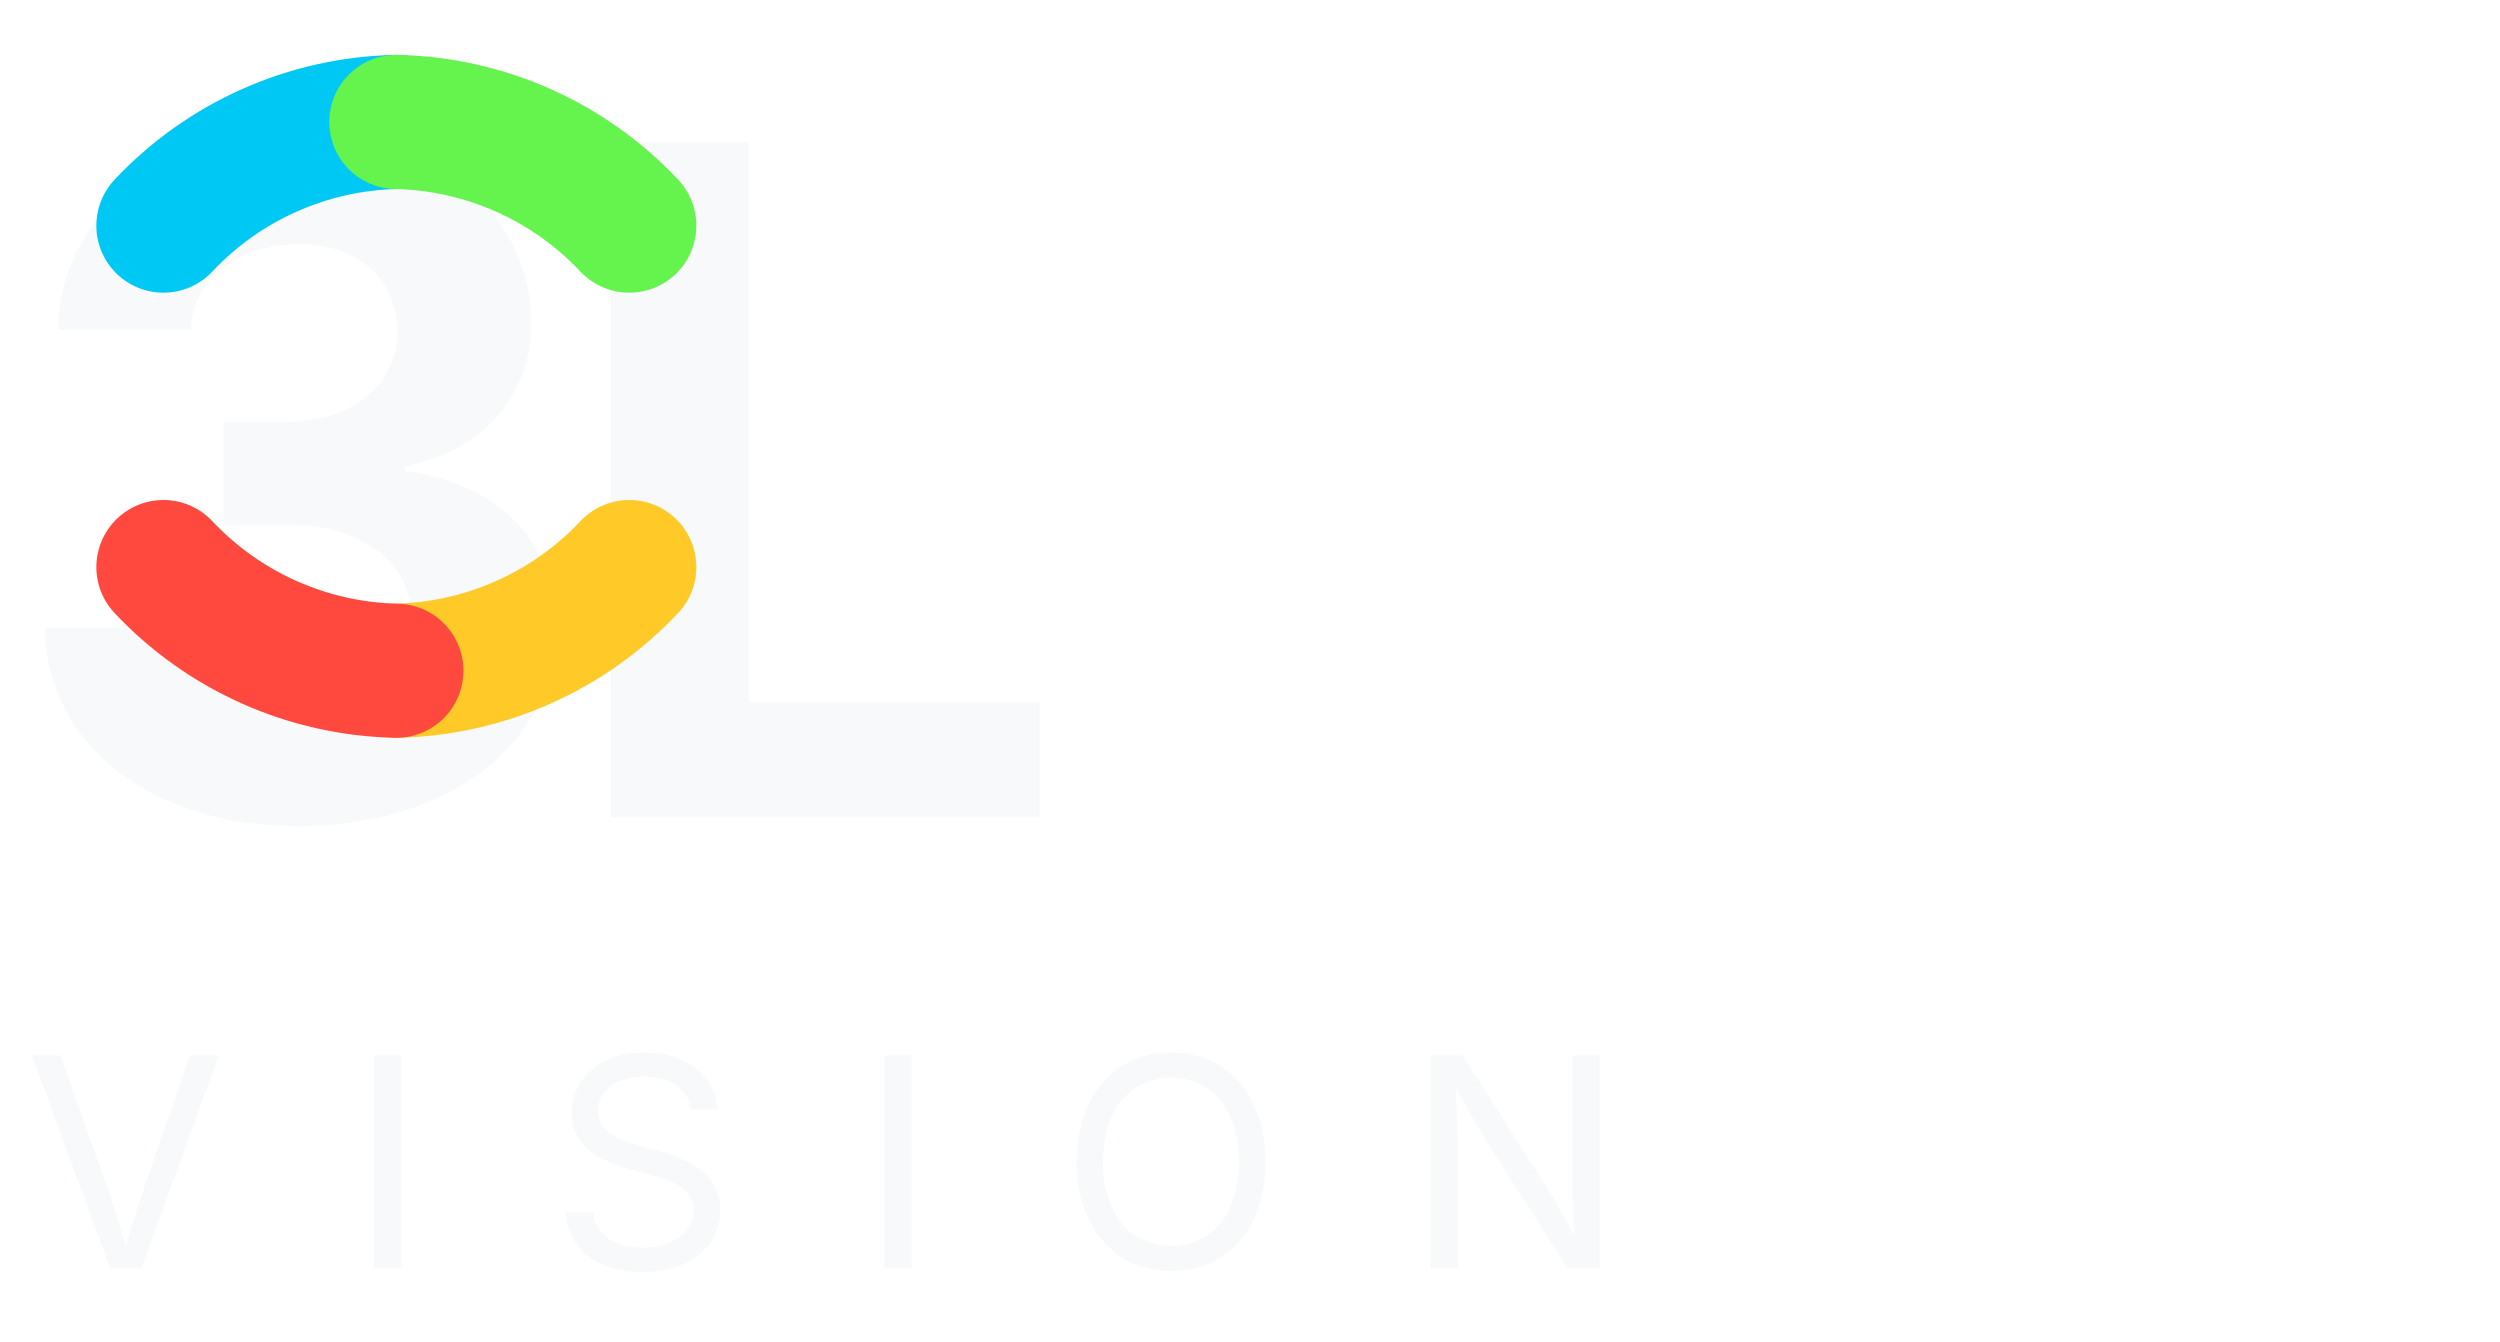
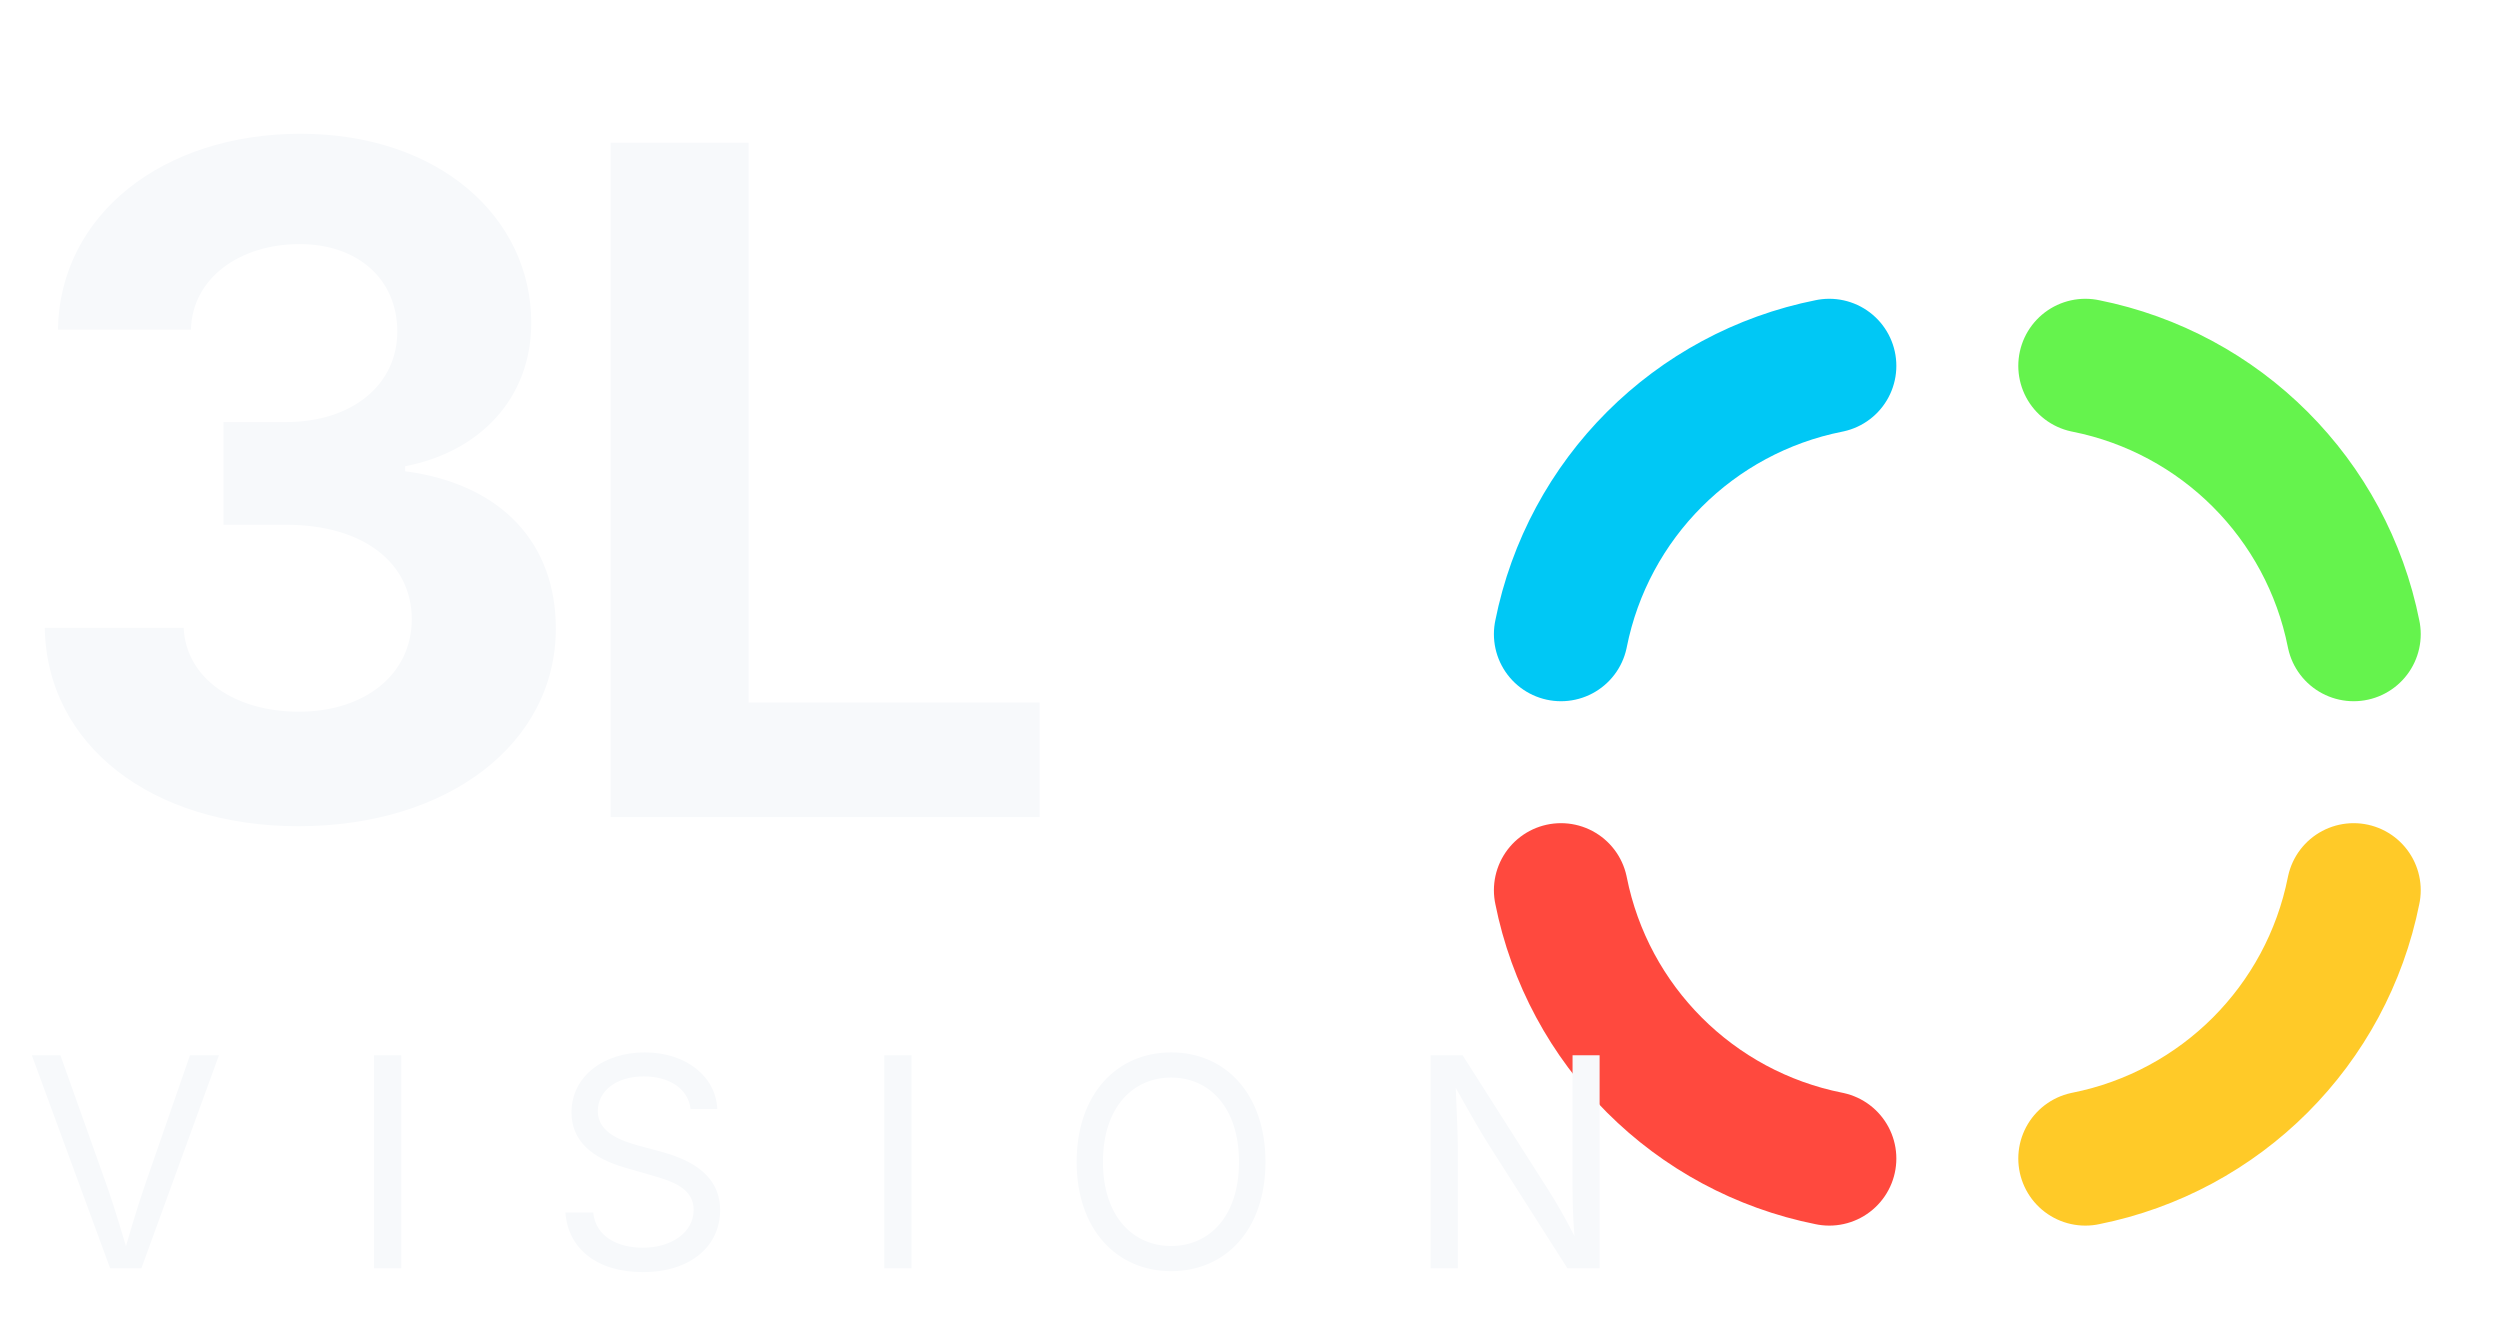
<svg xmlns="http://www.w3.org/2000/svg" viewBox="0 0 205 110" role="img" aria-labelledby="title">
  <g fill="#f7f9fb">
    <text x="0" y="67" font-family="Inter,Arial,sans-serif" font-size="76" font-weight="650" letter-spacing="-4">3L</text>
  </g>
-   <g fill="none" stroke-width="11" stroke-linecap="round">
-     <path d="M 13.4 18.5 A 27 27 0 0 1 32.5 10" stroke="#00c8f5" />
-     <path d="M 32.5 10 A 27 27 0 0 1 51.6 18.5" stroke="#65f34d" transform="translate(0 0)" />
-     <path d="M 51.6 46.5 A 27 27 0 0 1 32.5 55" stroke="#ffca28" />
-     <path d="M 32.5 55 A 27 27 0 0 1 13.4 46.5" stroke="#ff493e" />
+   <g transform="translate(128 30)" fill="none" stroke-width="11" stroke-linecap="round">
+     <path d="M0 22 A28 28 0 0 1 22 0" stroke="#00c8f5" />
+     <path d="M43 0 A28 28 0 0 1 65 22" stroke="#65f34d" />
+     <path d="M65 43 A28 28 0 0 1 43 65" stroke="#ffca28" />
+     <path d="M22 65 A28 28 0 0 1 0 43" stroke="#ff493e" />
  </g>
  <text x="2" y="104" fill="#f7f9fb" font-family="Inter,Arial,sans-serif" font-size="24" font-weight="400" letter-spacing="10">VISION</text>
</svg>
